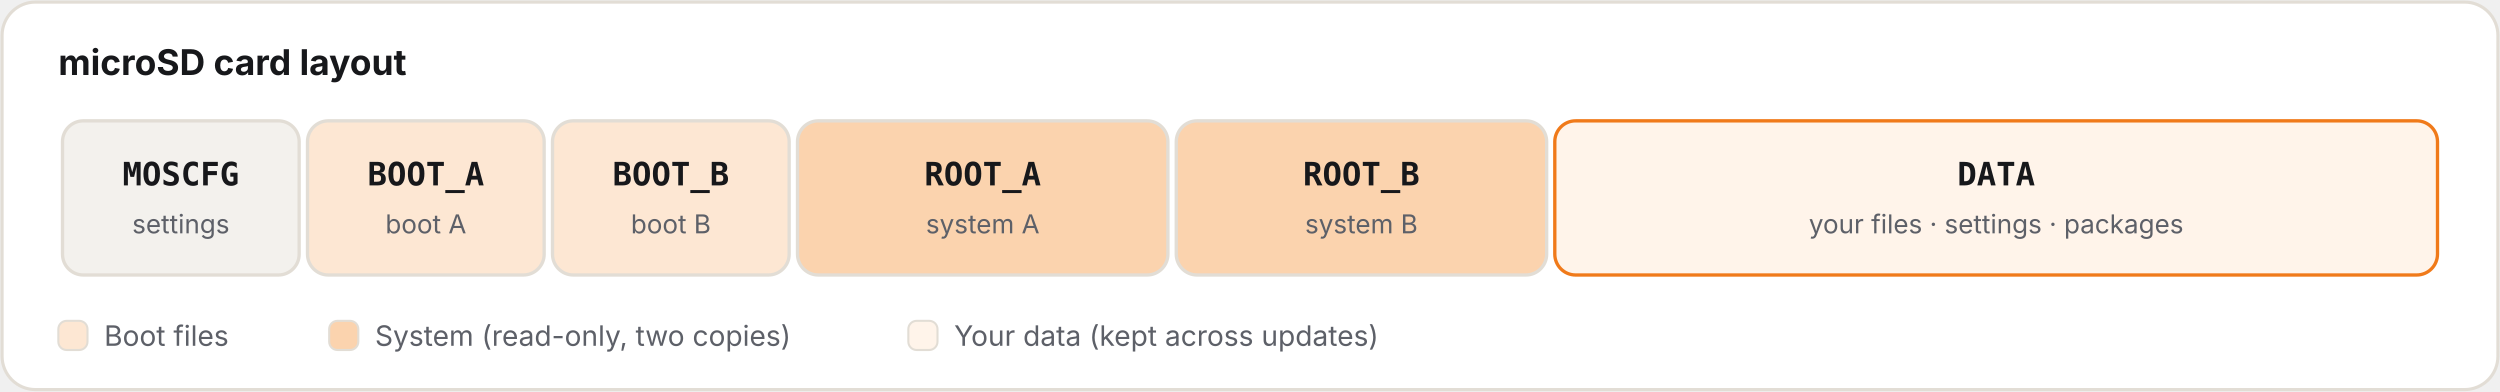
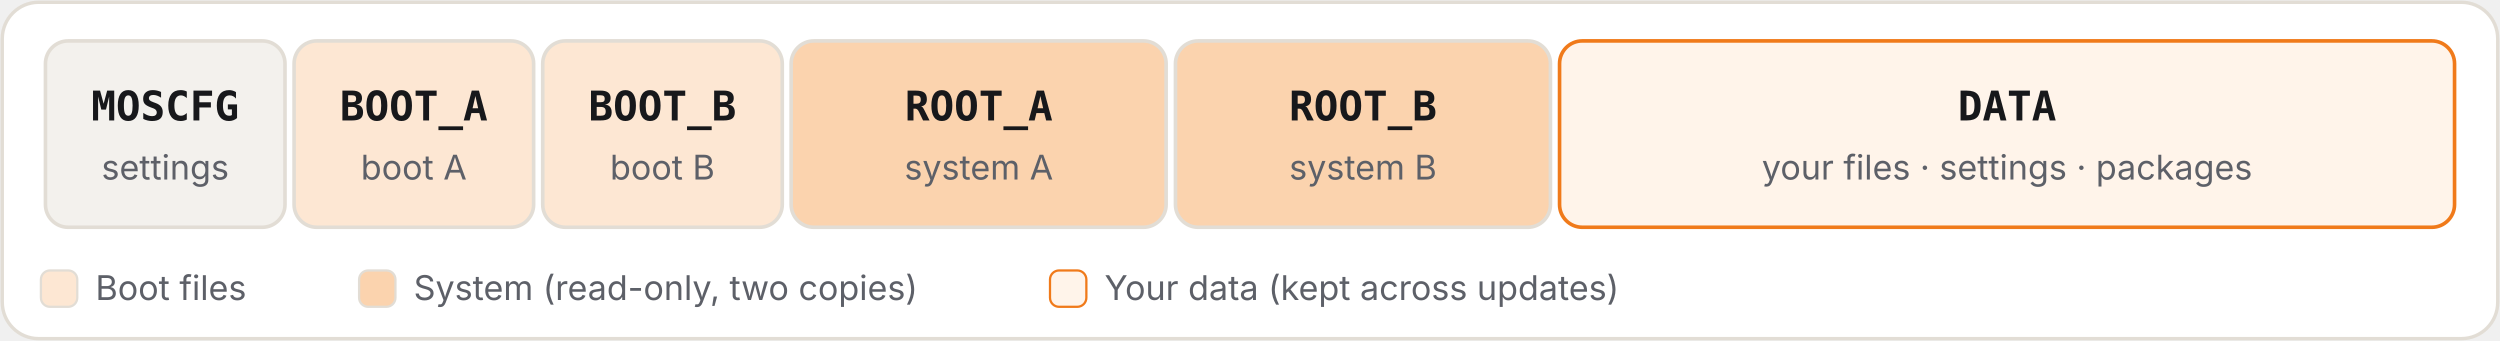
- <svg xmlns="http://www.w3.org/2000/svg" viewBox="0 0 1200 188" width="1200" height="188" role="img" aria-label="microSD card layout">
-   <rect x="1" y="1" width="1198" height="186" rx="16" fill="#ffffff" stroke="#e2ddd5" stroke-width="1.5" />
-   <text x="28" y="36" font-family="-apple-system, 'Segoe UI', Inter, Roboto, 'Helvetica Neue', Arial, sans-serif" font-size="17" font-weight="700" fill="#17181b" text-anchor="start">microSD card layout</text>
-   <rect x="30.0" y="58" width="113.6" height="74" rx="10" fill="#f3f1ed" stroke="#e2ddd5" stroke-width="1.6" />
-   <text x="86.804" y="89" font-family="ui-monospace, 'SFMono-Regular', Menlo, Consolas, monospace" font-size="15.5" font-weight="700" fill="#17181b" text-anchor="middle">MOSCFG</text>
-   <text x="86.804" y="112" font-family="-apple-system, 'Segoe UI', Inter, Roboto, 'Helvetica Neue', Arial, sans-serif" font-size="12.5" font-weight="400" fill="#5d6068" text-anchor="middle">settings</text>
-   <rect x="147.6" y="58" width="113.6" height="74" rx="10" fill="#fde7d3" stroke="#e2ddd5" stroke-width="1.6" />
-   <text x="204.411" y="89" font-family="ui-monospace, 'SFMono-Regular', Menlo, Consolas, monospace" font-size="15.5" font-weight="700" fill="#17181b" text-anchor="middle">BOOT_A</text>
-   <text x="204.411" y="112" font-family="-apple-system, 'Segoe UI', Inter, Roboto, 'Helvetica Neue', Arial, sans-serif" font-size="12.5" font-weight="400" fill="#5d6068" text-anchor="middle">boot A</text>
-   <rect x="265.2" y="58" width="113.6" height="74" rx="10" fill="#fde7d3" stroke="#e2ddd5" stroke-width="1.6" />
-   <text x="322.019" y="89" font-family="ui-monospace, 'SFMono-Regular', Menlo, Consolas, monospace" font-size="15.5" font-weight="700" fill="#17181b" text-anchor="middle">BOOT_B</text>
-   <text x="322.019" y="112" font-family="-apple-system, 'Segoe UI', Inter, Roboto, 'Helvetica Neue', Arial, sans-serif" font-size="12.5" font-weight="400" fill="#5d6068" text-anchor="middle">boot B</text>
-   <rect x="382.8" y="58" width="177.8" height="74" rx="10" fill="#fbd3ae" stroke="#e2ddd5" stroke-width="1.6" />
-   <text x="471.701" y="89" font-family="ui-monospace, 'SFMono-Regular', Menlo, Consolas, monospace" font-size="15.5" font-weight="700" fill="#17181b" text-anchor="middle">ROOT_A</text>
-   <text x="471.701" y="112" font-family="-apple-system, 'Segoe UI', Inter, Roboto, 'Helvetica Neue', Arial, sans-serif" font-size="12.5" font-weight="400" fill="#5d6068" text-anchor="middle">system A</text>
-   <rect x="564.6" y="58" width="177.8" height="74" rx="10" fill="#fbd3ae" stroke="#e2ddd5" stroke-width="1.6" />
-   <text x="653.458" y="89" font-family="ui-monospace, 'SFMono-Regular', Menlo, Consolas, monospace" font-size="15.5" font-weight="700" fill="#17181b" text-anchor="middle">ROOT_B</text>
-   <text x="653.458" y="112" font-family="-apple-system, 'Segoe UI', Inter, Roboto, 'Helvetica Neue', Arial, sans-serif" font-size="12.5" font-weight="400" fill="#5d6068" text-anchor="middle">system B</text>
-   <rect x="746.3" y="58" width="423.7" height="74" rx="10" fill="#fff4ea" stroke="#f07a1a" stroke-width="1.6" />
-   <text x="958.168" y="89" font-family="ui-monospace, 'SFMono-Regular', Menlo, Consolas, monospace" font-size="15.5" font-weight="700" fill="#17181b" text-anchor="middle">DATA</text>
-   <text x="958.168" y="112" font-family="-apple-system, 'Segoe UI', Inter, Roboto, 'Helvetica Neue', Arial, sans-serif" font-size="12.5" font-weight="400" fill="#5d6068" text-anchor="middle">your files · settings · packages</text>
-   <rect x="28" y="154" width="14" height="14" rx="4" fill="#fde7d3" stroke="#e2ddd5" />
-   <text x="50" y="166" font-family="-apple-system, 'Segoe UI', Inter, Roboto, 'Helvetica Neue', Arial, sans-serif" font-size="13.5" font-weight="400" fill="#5d6068" text-anchor="start">Boot files</text>
-   <rect x="158.0" y="154" width="14" height="14" rx="4" fill="#fbd3ae" stroke="#e2ddd5" />
-   <text x="180.0" y="166" font-family="-apple-system, 'Segoe UI', Inter, Roboto, 'Helvetica Neue', Arial, sans-serif" font-size="13.5" font-weight="400" fill="#5d6068" text-anchor="start">System (read-only, two copies)</text>
-   <rect x="436.0" y="154" width="14" height="14" rx="4" fill="#fff4ea" stroke="#e2ddd5" />
-   <text x="458.0" y="166" font-family="-apple-system, 'Segoe UI', Inter, Roboto, 'Helvetica Neue', Arial, sans-serif" font-size="13.5" font-weight="400" fill="#5d6068" text-anchor="start">Your data (kept across updates)</text>
+ <svg xmlns="http://www.w3.org/2000/svg" viewBox="0 0 1100 150" width="1100" height="150" role="img" aria-label="microSD card layout">
+   <rect x="1" y="1" width="1098" height="148" rx="16" fill="#ffffff" stroke="#e2ddd5" stroke-width="1.5" />
+   <rect x="20.0" y="18" width="105.4" height="82" rx="10" fill="#f3f1ed" stroke="#e2ddd5" stroke-width="1.6" />
+   <text x="72.692" y="53" font-family="ui-monospace, 'SFMono-Regular', Menlo, Consolas, monospace" font-size="18" font-weight="700" fill="#17181b" text-anchor="middle">MOSCFG</text>
+   <text x="72.692" y="79" font-family="-apple-system, 'Segoe UI', Inter, Roboto, 'Helvetica Neue', Arial, sans-serif" font-size="15" font-weight="400" fill="#5d6068" text-anchor="middle">settings</text>
+   <rect x="129.4" y="18" width="105.4" height="82" rx="10" fill="#fde7d3" stroke="#e2ddd5" stroke-width="1.6" />
+   <text x="182.075" y="53" font-family="ui-monospace, 'SFMono-Regular', Menlo, Consolas, monospace" font-size="18" font-weight="700" fill="#17181b" text-anchor="middle">BOOT_A</text>
+   <text x="182.075" y="79" font-family="-apple-system, 'Segoe UI', Inter, Roboto, 'Helvetica Neue', Arial, sans-serif" font-size="15" font-weight="400" fill="#5d6068" text-anchor="middle">boot A</text>
+   <rect x="238.8" y="18" width="105.4" height="82" rx="10" fill="#fde7d3" stroke="#e2ddd5" stroke-width="1.6" />
+   <text x="291.458" y="53" font-family="ui-monospace, 'SFMono-Regular', Menlo, Consolas, monospace" font-size="18" font-weight="700" fill="#17181b" text-anchor="middle">BOOT_B</text>
+   <text x="291.458" y="79" font-family="-apple-system, 'Segoe UI', Inter, Roboto, 'Helvetica Neue', Arial, sans-serif" font-size="15" font-weight="400" fill="#5d6068" text-anchor="middle">boot B</text>
+   <rect x="348.1" y="18" width="165.0" height="82" rx="10" fill="#fbd3ae" stroke="#e2ddd5" stroke-width="1.6" />
+   <text x="430.673" y="53" font-family="ui-monospace, 'SFMono-Regular', Menlo, Consolas, monospace" font-size="18" font-weight="700" fill="#17181b" text-anchor="middle">ROOT_A</text>
+   <text x="430.673" y="79" font-family="-apple-system, 'Segoe UI', Inter, Roboto, 'Helvetica Neue', Arial, sans-serif" font-size="15" font-weight="400" fill="#5d6068" text-anchor="middle">system A</text>
+   <rect x="517.2" y="18" width="165.0" height="82" rx="10" fill="#fbd3ae" stroke="#e2ddd5" stroke-width="1.6" />
+   <text x="599.72" y="53" font-family="ui-monospace, 'SFMono-Regular', Menlo, Consolas, monospace" font-size="18" font-weight="700" fill="#17181b" text-anchor="middle">ROOT_B</text>
+   <text x="599.72" y="79" font-family="-apple-system, 'Segoe UI', Inter, Roboto, 'Helvetica Neue', Arial, sans-serif" font-size="15" font-weight="400" fill="#5d6068" text-anchor="middle">system B</text>
+   <rect x="686.2" y="18" width="393.8" height="82" rx="10" fill="#fff4ea" stroke="#f07a1a" stroke-width="1.6" />
+   <text x="883.121" y="53" font-family="ui-monospace, 'SFMono-Regular', Menlo, Consolas, monospace" font-size="18" font-weight="700" fill="#17181b" text-anchor="middle">DATA</text>
+   <text x="883.121" y="79" font-family="-apple-system, 'Segoe UI', Inter, Roboto, 'Helvetica Neue', Arial, sans-serif" font-size="15" font-weight="400" fill="#5d6068" text-anchor="middle">your files · settings · packages</text>
+   <rect x="18" y="119" width="16" height="16" rx="4" fill="#fde7d3" stroke="#e2ddd5" />
+   <text x="42" y="132" font-family="-apple-system, 'Segoe UI', Inter, Roboto, 'Helvetica Neue', Arial, sans-serif" font-size="15" font-weight="400" fill="#5d6068" text-anchor="start">Boot files</text>
+   <rect x="158.0" y="119" width="16" height="16" rx="4" fill="#fbd3ae" stroke="#e2ddd5" />
+   <text x="182.0" y="132" font-family="-apple-system, 'Segoe UI', Inter, Roboto, 'Helvetica Neue', Arial, sans-serif" font-size="15" font-weight="400" fill="#5d6068" text-anchor="start">System (read-only, two copies)</text>
+   <rect x="462.0" y="119" width="16" height="16" rx="4" fill="#fff4ea" stroke="#f07a1a" />
+   <text x="486.0" y="132" font-family="-apple-system, 'Segoe UI', Inter, Roboto, 'Helvetica Neue', Arial, sans-serif" font-size="15" font-weight="400" fill="#5d6068" text-anchor="start">Your data (kept across updates)</text>
</svg>
